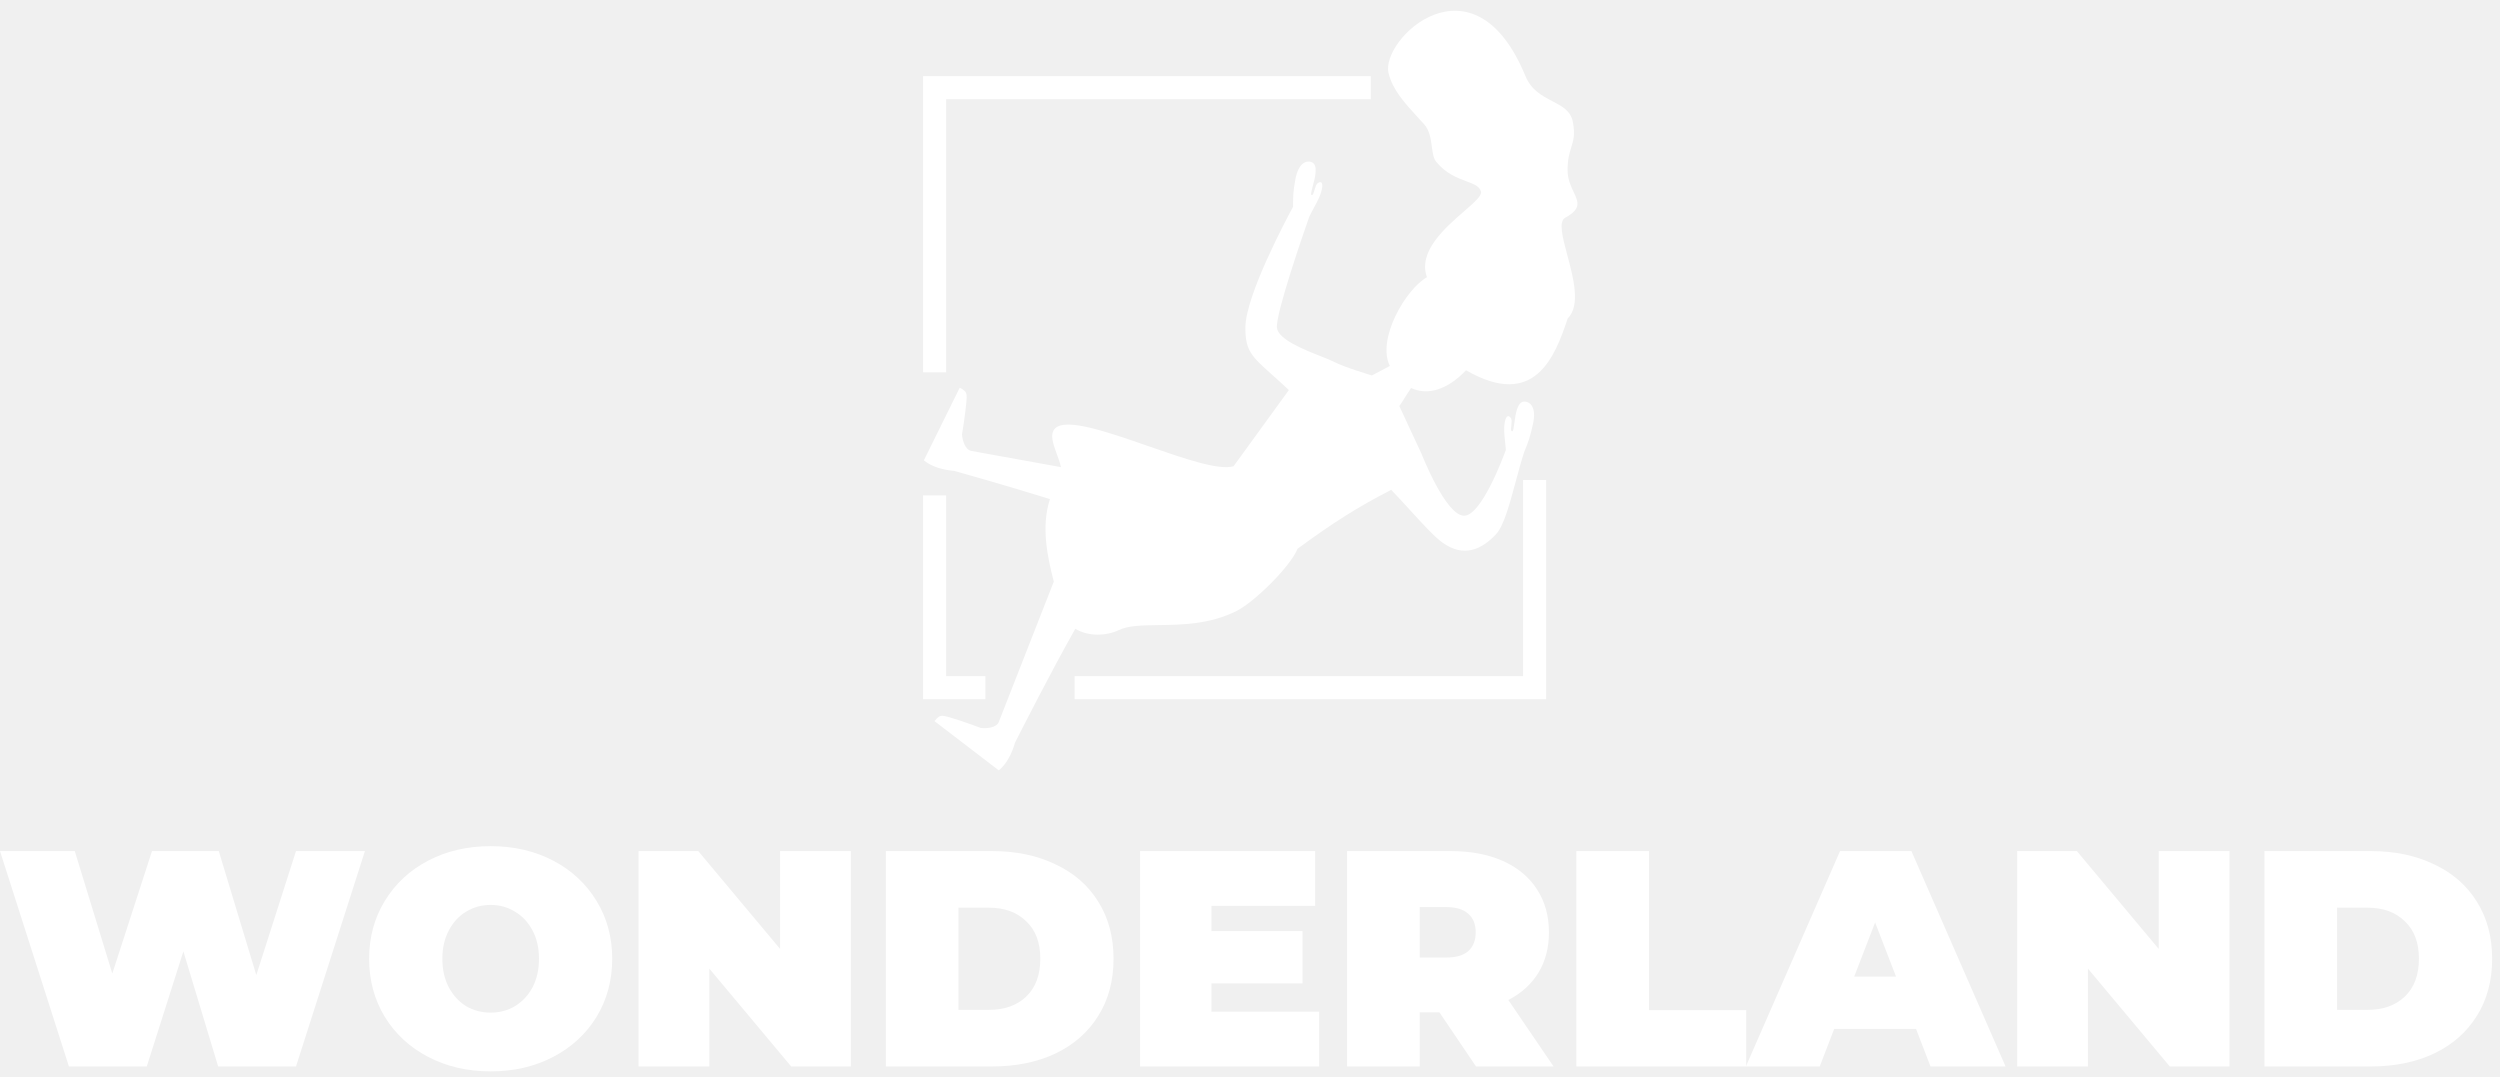
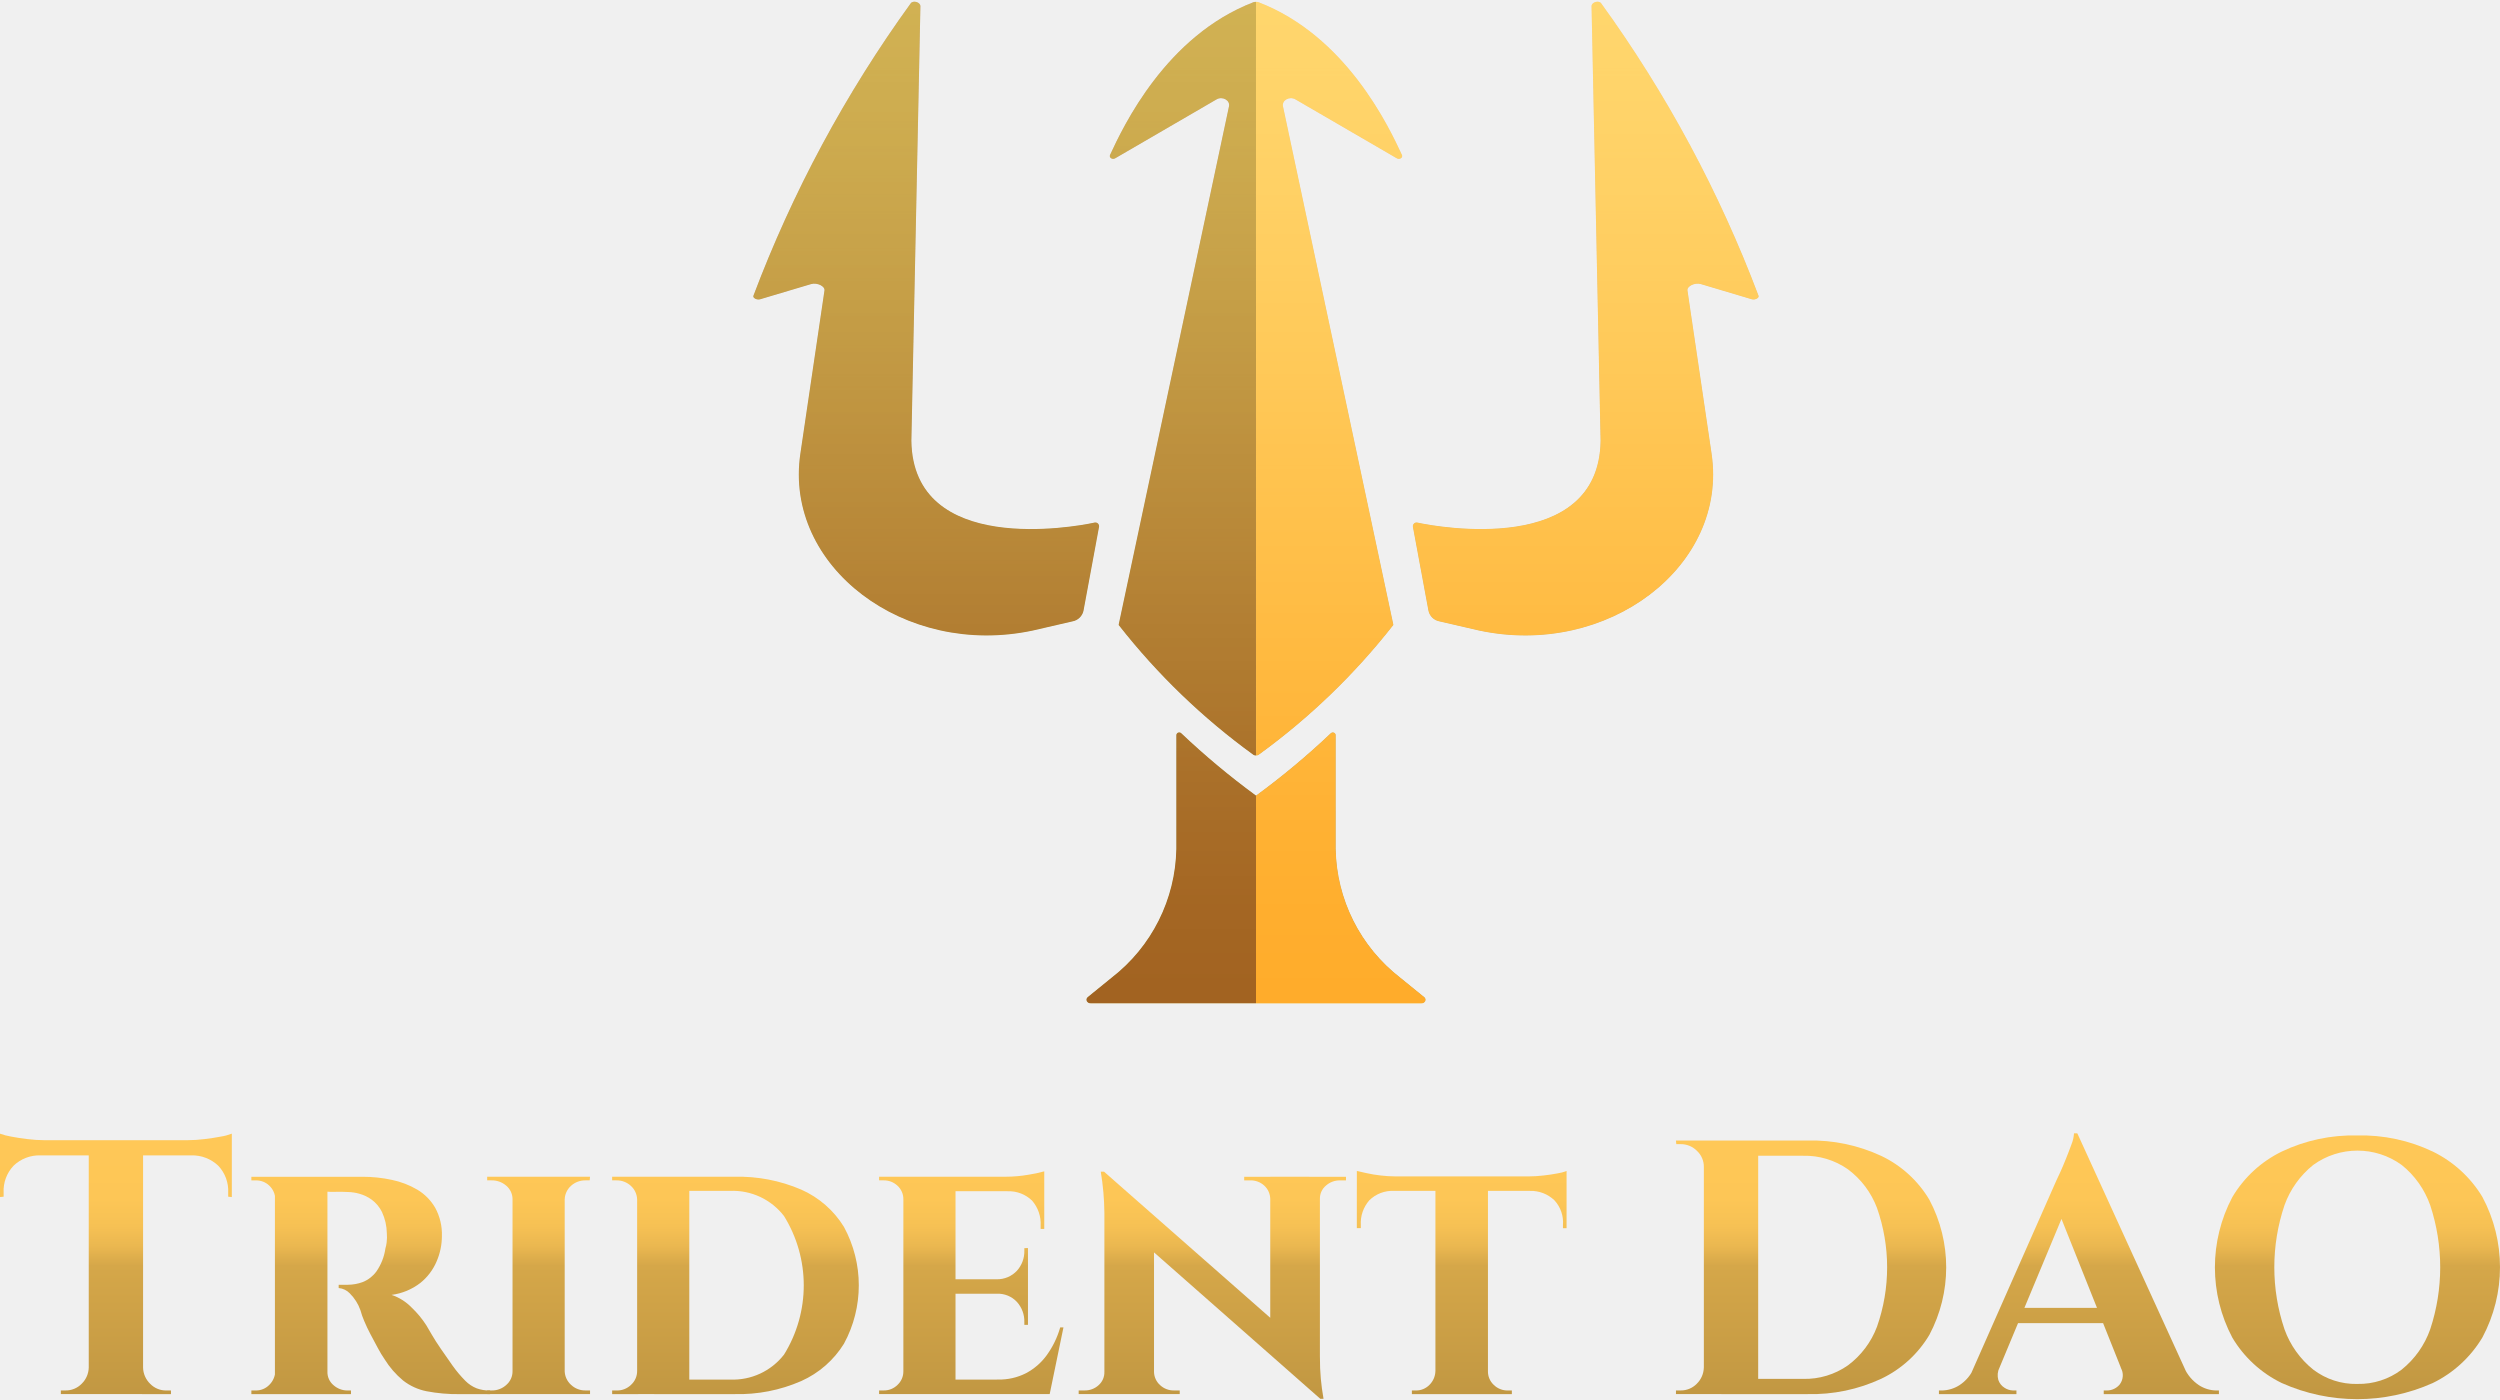
- <svg xmlns="http://www.w3.org/2000/svg" width="130" height="56" viewBox="0 0 130 56" fill="none">
-   <path d="M18.976 44.256L15.392 55.456H11.344L9.536 49.472L7.632 55.456H3.584L0 44.256H3.888L5.84 50.624L7.904 44.256H11.376L13.328 50.704L15.392 44.256H18.976Z" fill="white" />
-   <path d="M25.515 55.712C24.309 55.712 23.227 55.461 22.267 54.96C21.307 54.459 20.555 53.765 20.011 52.88C19.467 51.984 19.195 50.976 19.195 49.856C19.195 48.736 19.467 47.733 20.011 46.848C20.555 45.952 21.307 45.253 22.267 44.752C23.227 44.251 24.309 44 25.515 44C26.72 44 27.803 44.251 28.763 44.752C29.723 45.253 30.475 45.952 31.019 46.848C31.563 47.733 31.835 48.736 31.835 49.856C31.835 50.976 31.563 51.984 31.019 52.88C30.475 53.765 29.723 54.459 28.763 54.96C27.803 55.461 26.72 55.712 25.515 55.712ZM25.515 52.656C25.984 52.656 26.405 52.544 26.779 52.32C27.163 52.085 27.467 51.76 27.691 51.344C27.915 50.917 28.027 50.421 28.027 49.856C28.027 49.291 27.915 48.8 27.691 48.384C27.467 47.957 27.163 47.632 26.779 47.408C26.405 47.173 25.984 47.056 25.515 47.056C25.045 47.056 24.619 47.173 24.235 47.408C23.861 47.632 23.563 47.957 23.339 48.384C23.115 48.8 23.003 49.291 23.003 49.856C23.003 50.421 23.115 50.917 23.339 51.344C23.563 51.76 23.861 52.085 24.235 52.32C24.619 52.544 25.045 52.656 25.515 52.656Z" fill="white" />
-   <path d="M44.245 44.256V55.456H41.141L36.885 50.368V55.456H33.205V44.256H36.309L40.565 49.344V44.256H44.245Z" fill="white" />
-   <path d="M46.065 44.256H51.584C52.833 44.256 53.931 44.485 54.88 44.944C55.84 45.392 56.582 46.037 57.105 46.88C57.638 47.723 57.904 48.715 57.904 49.856C57.904 50.997 57.638 51.989 57.105 52.832C56.582 53.675 55.84 54.325 54.88 54.784C53.931 55.232 52.833 55.456 51.584 55.456H46.065V44.256ZM51.425 52.512C52.235 52.512 52.88 52.283 53.361 51.824C53.851 51.355 54.096 50.699 54.096 49.856C54.096 49.013 53.851 48.363 53.361 47.904C52.88 47.435 52.235 47.2 51.425 47.2H49.84V52.512H51.425Z" fill="white" />
-   <path d="M68.595 52.608V55.456H59.283V44.256H68.387V47.104H62.995V48.416H67.731V51.136H62.995V52.608H68.595Z" fill="white" />
-   <path d="M74.849 52.64H73.825V55.456H70.049V44.256H75.441C76.475 44.256 77.377 44.427 78.145 44.768C78.913 45.109 79.505 45.6 79.921 46.24C80.337 46.88 80.545 47.627 80.545 48.48C80.545 49.28 80.364 49.979 80.001 50.576C79.638 51.173 79.115 51.648 78.433 52L80.785 55.456H76.753L74.849 52.64ZM76.737 48.48C76.737 48.064 76.609 47.744 76.353 47.52C76.097 47.285 75.713 47.168 75.201 47.168H73.825V49.792H75.201C75.713 49.792 76.097 49.68 76.353 49.456C76.609 49.221 76.737 48.896 76.737 48.48Z" fill="white" />
-   <path d="M81.971 44.256H85.747V52.528H90.803V55.456H81.971V44.256Z" fill="white" />
-   <path d="M99.634 53.504H95.378L94.626 55.456H90.786L95.682 44.256H99.394L104.29 55.456H100.386L99.634 53.504ZM98.594 50.784L97.506 47.968L96.418 50.784H98.594Z" fill="white" />
-   <path d="M115.933 44.256V55.456H112.829L108.573 50.368V55.456H104.893V44.256H107.997L112.253 49.344V44.256H115.933Z" fill="white" />
-   <path d="M117.752 44.256H123.272C124.52 44.256 125.619 44.485 126.568 44.944C127.528 45.392 128.269 46.037 128.792 46.88C129.325 47.723 129.592 48.715 129.592 49.856C129.592 50.997 129.325 51.989 128.792 52.832C128.269 53.675 127.528 54.325 126.568 54.784C125.619 55.232 124.52 55.456 123.272 55.456H117.752V44.256ZM123.112 52.512C123.923 52.512 124.568 52.283 125.048 51.824C125.539 51.355 125.784 50.699 125.784 49.856C125.784 49.013 125.539 48.363 125.048 47.904C124.568 47.435 123.923 47.2 123.112 47.2H121.528V52.512H123.112Z" fill="white" />
-   <path fill-rule="evenodd" clip-rule="evenodd" d="M48 3.96H71.28V5.16H49.2V19.36H48V3.96ZM79.2 35.16V24.96H80.4V36.36H55.88V35.16H79.2ZM49.2 35.16V25.76H48V36.36H51.24V35.16H49.2Z" fill="white" />
-   <path fill-rule="evenodd" clip-rule="evenodd" d="M77.011 9.964C77.067 10.175 76.659 10.53 76.132 10.988C75.138 11.852 73.72 13.084 74.201 14.415C73.091 15.044 71.581 17.641 72.272 19.03L71.341 19.523C71.32 19.517 69.897 19.098 69.341 18.803C69.207 18.733 68.974 18.641 68.696 18.531C67.809 18.181 66.461 17.649 66.4 17.04C66.327 16.311 67.817 12.024 68.081 11.273C68.152 11.118 68.236 10.964 68.32 10.81L68.32 10.81C68.515 10.452 68.71 10.094 68.754 9.731C68.778 9.537 68.728 9.384 68.515 9.527C68.44 9.585 68.395 9.739 68.354 9.879C68.308 10.036 68.268 10.174 68.197 10.139C68.147 10.114 68.197 9.932 68.26 9.693C68.385 9.232 68.564 8.561 68.197 8.427C67.931 8.33 67.519 8.468 67.36 9.323C67.239 9.969 67.24 10.231 67.24 10.703V10.703L67.24 10.753C66.918 11.346 64.76 15.374 64.76 17.04C64.76 18.242 65.075 18.524 66.148 19.486C66.396 19.709 66.686 19.968 67.021 20.283L64.146 24.244C63.375 24.474 61.548 23.838 59.706 23.197C57.573 22.455 55.42 21.706 54.861 22.283C54.575 22.578 54.764 23.092 54.955 23.612C55.04 23.843 55.125 24.076 55.169 24.291L50.5 23.447C50.187 23.378 50.05 22.906 50.023 22.594C50.105 22.118 50.306 20.766 50.26 20.527C50.228 20.356 50.152 20.29 49.906 20.16L48.04 23.939C48.476 24.292 49.06 24.436 49.62 24.487L49.62 24.487C50.146 24.634 52.417 25.273 54.597 25.953C54.125 27.401 54.472 28.974 54.797 30.245L51.933 37.552C51.804 37.846 51.315 37.889 51.004 37.855C50.552 37.682 49.265 37.224 49.021 37.222C48.848 37.221 48.768 37.283 48.593 37.498L51.939 40.061C52.37 39.702 52.624 39.157 52.782 38.616L52.782 38.616C53.084 38.02 54.617 34.995 55.916 32.696C56.6 33.115 57.544 33.069 58.181 32.763C58.673 32.527 59.396 32.517 60.24 32.505C61.457 32.489 62.926 32.469 64.32 31.76C65.242 31.291 67.1 29.46 67.474 28.535C69.359 27.152 70.557 26.395 72.342 25.471C72.69 25.833 73.032 26.207 73.356 26.562L73.356 26.562C74.009 27.277 74.59 27.913 75.013 28.217C76.118 29.011 77.055 28.573 77.796 27.776C78.197 27.344 78.495 26.239 78.808 25.075L78.808 25.075C78.95 24.546 79.096 24.004 79.257 23.507H79.258C79.46 23.028 79.578 22.687 79.721 22.018C79.899 21.181 79.571 20.896 79.288 20.881C78.897 20.859 78.808 21.535 78.746 22.001C78.715 22.242 78.691 22.426 78.636 22.429C78.556 22.433 78.572 22.292 78.589 22.133V22.133C78.605 21.99 78.622 21.833 78.574 21.752C78.432 21.539 78.327 21.658 78.275 21.843C78.178 22.188 78.222 22.588 78.266 22.988C78.281 23.125 78.296 23.262 78.305 23.397C78.164 23.785 77.032 26.817 76.133 26.817C75.173 26.817 73.92 23.597 73.92 23.597L73.919 23.597L72.764 21.114L72.769 21.108C72.84 21.015 72.927 20.875 73.033 20.707C73.132 20.549 73.247 20.367 73.377 20.176C74.219 20.577 75.255 20.284 76.233 19.254C79.803 21.311 80.857 18.555 81.52 16.56C82.2 15.888 81.82 14.464 81.499 13.263C81.248 12.321 81.033 11.515 81.396 11.318C82.242 10.858 82.073 10.502 81.83 9.987C81.686 9.682 81.516 9.321 81.514 8.851C81.512 8.282 81.614 7.956 81.705 7.662C81.817 7.301 81.914 6.989 81.788 6.339C81.676 5.758 81.22 5.52 80.716 5.257C80.196 4.986 79.625 4.688 79.325 3.959C76.623 -2.608 71.757 2.051 72.207 3.814C72.431 4.689 72.992 5.302 73.852 6.24C73.917 6.312 73.984 6.385 74.053 6.46C74.341 6.775 74.401 7.226 74.456 7.63C74.498 7.947 74.537 8.235 74.678 8.407C75.183 9.027 75.781 9.25 76.248 9.425C76.639 9.571 76.937 9.683 77.011 9.964Z" fill="white" />
+ <svg xmlns="http://www.w3.org/2000/svg" xmlns:xlink="http://www.w3.org/1999/xlink" viewBox="0 0 82.824 46.354">
+   <defs>
+     <linearGradient id="a6684ee1-a530-48ae-8184-0e6dfc875f85" x1="656.138" y1="80.305" x2="656.316" y2="80.305" gradientTransform="matrix(0, 186.2625, 186.2625, 0, -14924.587, -122213.921)" gradientUnits="userSpaceOnUse">
+       <stop offset="0" stop-color="gray" />
+       <stop offset="0.123" stop-color="#969696" />
+       <stop offset="0.403" stop-color="#c3c3c3" />
+       <stop offset="0.652" stop-color="#e4e4e4" />
+       <stop offset="0.859" stop-color="#f8f8f8" />
+       <stop offset="1" stop-color="#fff" />
+     </linearGradient>
+     <linearGradient id="bfcd04ce-339b-443d-8d7d-33a908382f16" x1="656.138" y1="79.893" x2="656.316" y2="79.893" gradientTransform="matrix(0, 186.2625, 186.2625, 0, -14831.117, -122213.921)" xlink:href="#a6684ee1-a530-48ae-8184-0e6dfc875f85" />
+     <clipPath id="b8251700-33eb-40b7-97d0-cbfccc569419">
+       <rect x="24.956" y="0.056" width="16.656" height="33.186" style="fill:none" />
+     </clipPath>
+     <clipPath id="b7c9f2df-ecc8-4e9d-90d8-b5e26aeaee74">
+       <path d="M41.611.062l-.001,24.968a.146.146,0,0,1-.082-.02,22.239,22.239,0,0,1-4.463-4.298.031.031,0,0,1-.004-.02l3.656-17.169c.042-.199-.217-.344-.412-.23L36.942,5.247c-.091.053-.208-.027-.167-.114.444-.959,1.856-3.947,4.754-5.061A.284.284,0,0,1,41.61.062h.001M36.26,17.311l-.054.012c-.587.125-5.956,1.108-6.012-2.719v-.001L30.493.207C30.495.072,30.252,0,30.172.11a41.53,41.53,0,0,0-5.213,9.688c-.027.073.118.147.222.117l1.689-.504c.198-.059.468.071.444.213l-.799,5.407c-.551,3.731,3.448,6.771,7.708,5.857L35.533,20.586a.457.457,0,0,0,.362-.345l.517-2.791a.122.122,0,0,0-.101-.139.117.117,0,0,0-.051-0m5.351,15.931v-6.885a25.531,25.531,0,0,1-2.476-2.066.097.097,0,0,0-.164.054v3.775a5.518,5.518,0,0,1-2.141,4.267l-.792.644c-.094.076-.031.211.098.211h5.476Z" style="fill:none" />
+     </clipPath>
+     <mask id="bbe97655-557c-4edb-95b8-4c45e7ddded5" x="24.932" y="-0" width="16.679" height="33.243" maskUnits="userSpaceOnUse">
+       <rect x="24.932" y="-0" width="16.679" height="33.243" style="fill:url(#a6684ee1-a530-48ae-8184-0e6dfc875f85)" />
+     </mask>
+     <linearGradient id="e3d45679-65e1-465a-b6f2-b4cf1ba48b66" x1="656.138" y1="80.305" x2="656.316" y2="80.305" gradientTransform="matrix(0, 186.2625, 186.2625, 0, -14924.586, -122213.911)" gradientUnits="userSpaceOnUse">
+       <stop offset="0" stop-color="#fff" />
+       <stop offset="0.059" stop-color="#e9e9e9" />
+       <stop offset="0.262" stop-color="#a3a3a3" />
+       <stop offset="0.453" stop-color="#696969" />
+       <stop offset="0.628" stop-color="#3c3c3c" />
+       <stop offset="0.783" stop-color="#1b1b1b" />
+       <stop offset="0.912" stop-color="#070707" />
+       <stop offset="1" />
+     </linearGradient>
+     <clipPath id="f2eb62c7-d6f9-4b61-a4f5-f9fc38fd0ce3">
+       <rect x="41.61" y="0.056" width="16.654" height="33.186" style="fill:none" />
+     </clipPath>
+     <clipPath id="b08475b1-c428-4d8b-a862-879cef2f5032">
+       <path d="M41.611.062h0a.287.287,0,0,1,.081.01c2.898,1.114,4.31,4.102,4.754,5.061.041.088-.076.167-.167.114L42.917,3.293c-.196-.114-.455.031-.412.23l3.656,17.169a.031.031,0,0,1-.004.02,22.238,22.238,0,0,1-4.463,4.298.146.146,0,0,1-.082.02L41.61.062h.001M46.909,17.311a.122.122,0,0,0-.101.139l.517,2.791a.457.457,0,0,0,.362.345l1.31.303c4.26.914,8.26-2.126,7.708-5.857l-.799-5.407c-.024-.142.246-.272.444-.213l1.689.504c.104.031.249-.044.222-.117A41.537,41.537,0,0,0,53.047.11C52.968,0,52.724.072,52.727.207L53.026,14.604v.001c-.056,3.826-5.426,2.843-6.012,2.719l-.054-.012a.117.117,0,0,0-.051 0M44.252,28.121V24.345a.097.097,0,0,0-.165-.054,25.504,25.504,0,0,1-2.476,2.066v6.885l-.001.001h5.476c.129,0,.192-.135.098-.211l-.792-.643A5.519,5.519,0,0,1,44.252,28.121" style="fill:none" />
+     </clipPath>
+     <mask id="b0580dc5-e067-4747-bff0-33b1565fa272" x="41.61" y="-0" width="16.678" height="33.243" maskUnits="userSpaceOnUse">
+       <rect x="41.61" y="-0" width="16.678" height="33.243" style="fill:url(#bfcd04ce-339b-443d-8d7d-33a908382f16)" />
+     </mask>
+     <linearGradient id="b41be69c-f1b5-4420-a0ee-0a295e087ff0" x1="656.138" y1="79.893" x2="656.316" y2="79.893" gradientTransform="matrix(0, 186.2625, 186.2625, 0, -14831.116, -122213.911)" xlink:href="#e3d45679-65e1-465a-b6f2-b4cf1ba48b66" />
+     <linearGradient id="a157a8b0-8f9d-4f40-bb97-d54f2bef8c3b" x1="41.412" y1="46.354" x2="41.412" y2="37.546" gradientUnits="userSpaceOnUse">
+       <stop offset="0" stop-color="#c19742" />
+       <stop offset="0.502" stop-color="#d5a749" />
+       <stop offset="0.511" stop-color="#d8a94a" />
+       <stop offset="0.574" stop-color="#eab750" />
+       <stop offset="0.65" stop-color="#f6c154" />
+       <stop offset="0.753" stop-color="#fdc656" />
+       <stop offset="1" stop-color="#ffc857" />
+     </linearGradient>
+   </defs>
+   <g style="isolation:isolate">
+     <g id="a3538c97-93e6-44b1-a3ef-b37d5763fc74" data-name="Layer 2">
+       <g id="f72f8fbb-61da-4cc9-9b35-0abf1581c337" data-name="trident-nav-header">
+         <path d="M41.61.062h0a.285.285,0,0,0-.081.01c-2.898,1.114-4.31,4.102-4.754,5.06-.041.088.076.167.167.115L40.304,3.293c.196-.114.455.031.412.23L37.061,20.692a.031.031,0,0,0,.004.02,22.236,22.236,0,0,0,4.463,4.298.146.146,0,0,0,.082.02L41.611.062H41.61" style="fill:#c19742" />
+         <path d="M36.311,17.311a.122.122,0,0,1,.101.139l-.517,2.791a.457.457,0,0,1-.362.345l-1.31.303c-4.26.914-8.259-2.126-7.708-5.857l.799-5.407c.024-.142-.246-.272-.443-.213l-1.69.504c-.104.031-.249-.044-.222-.116A41.525,41.525,0,0,1,30.172.11c.08-.11.323-.038.321.097l-.299,14.397v.001c.056,3.826,5.426,2.843,6.012,2.719l.054-.012a.117.117,0,0,1,.051 0" style="fill:#c19742" />
+         <path d="M41.611,33.242V26.357a25.503,25.503,0,0,1-2.476-2.066.097.097,0,0,0-.164.054v3.775a5.518,5.518,0,0,1-2.141,4.267l-.792.644c-.094.076-.031.211.098.211h5.476Z" style="fill:#c19742" />
+         <path d="M41.611.062V.062a.287.287,0,0,1,.081.01c2.898,1.114,4.31,4.102,4.754,5.061.041.088-.076.167-.167.114L42.917,3.293c-.196-.114-.455.031-.412.23l3.656,17.169a.031.031,0,0,1-.004.02,22.233,22.233,0,0,1-4.463,4.298.146.146,0,0,1-.082.02L41.61.062l.001 0m5.298,17.249a.122.122,0,0,0-.101.139l.517,2.791a.457.457,0,0,0,.362.345l1.31.303c4.26.914,8.26-2.126,7.708-5.857l-.799-5.407c-.024-.142.246-.272.443-.213l1.69.504c.104.031.249-.044.222-.116A41.533,41.533,0,0,0,53.047.11C52.968,0,52.724.072,52.727.207L53.026,14.604v.001c-.056,3.826-5.426,2.843-6.012,2.719l-.054-.012a.12.12,0,0,0-.051 0M44.252,28.121V24.346a.097.097,0,0,0-.165-.054,25.504,25.504,0,0,1-2.476,2.066v6.885l-.001.001h5.476c.129,0,.192-.135.098-.211l-.792-.643a5.519,5.519,0,0,1-2.141-4.268" style="fill:#ffc857" />
+         <g style="opacity:0.5;mix-blend-mode:overlay">
+           <g style="clip-path:url(#b8251700-33eb-40b7-97d0-cbfccc569419)">
+             <g style="clip-path:url(#b7c9f2df-ecc8-4e9d-90d8-b5e26aeaee74)">
+               <g style="mask:url(#bbe97655-557c-4edb-95b8-4c45e7ddded5)">
+                 <rect x="24.932" width="16.679" height="33.243" style="fill:url(#e3d45679-65e1-465a-b6f2-b4cf1ba48b66)" />
+               </g>
+             </g>
+           </g>
+         </g>
+         <g style="opacity:0.5;mix-blend-mode:overlay">
+           <g style="clip-path:url(#f2eb62c7-d6f9-4b61-a4f5-f9fc38fd0ce3)">
+             <g style="clip-path:url(#b08475b1-c428-4d8b-a862-879cef2f5032)">
+               <g style="mask:url(#b0580dc5-e067-4747-bff0-33b1565fa272)">
+                 <rect x="41.61" width="16.678" height="33.243" style="fill:url(#b41be69c-f1b5-4420-a0ee-0a295e087ff0)" />
+               </g>
+             </g>
+           </g>
+         </g>
+         <path d="M0,37.558a2.102,2.102,0,0,0,.366.096q.245.048.546.084a4.568,4.568,0,0,0,.552.036L0,37.905Zm7.68.216v.504H0v-.504ZM1.332,38.241v.036a1.231,1.231,0,0,0-.882.342,1.21,1.21,0,0,0-.33.895v.132L0,39.657v-1.416Zm1.644,7.068v.876h-.96v-.12h.156a.73.73,0,0,0,.534-.222.773.773,0,0,0,.234-.534Zm1.764-7.488v8.364H2.94V37.821ZM4.704,45.31h.036a.771.771,0,0,0,.234.534.729.729,0,0,0,.534.222h.156v.12h-.96Zm2.976-7.752v.348l-1.464-.132a4.515,4.515,0,0,0,.558-.036q.294-.035.546-.084A1.759,1.759,0,0,0,7.68,37.558Zm0,.684v1.416l-.12-.012v-.132A1.21,1.21,0,0,0,7.23,38.619a1.249,1.249,0,0,0-.894-.342v-.036Z" style="fill:url(#a157a8b0-8f9d-4f40-bb97-d54f2bef8c3b)" />
+         <path d="M9.144,39.73H9.12a.631.631,0,0,0-.198-.45.623.623,0,0,0-.438-.174H8.328v-.12h.864Zm0,5.7.048.756H8.328v-.12h.144A.612.612,0,0,0,8.922,45.88a.66.66,0,0,0,.198-.45Zm1.704-6.444v7.2H9.108v-7.2Zm1.164,0a4.528,4.528,0,0,1,.972.103,2.779,2.779,0,0,1,.84.323,1.68,1.68,0,0,1,.594.601,1.833,1.833,0,0,1,.222.941,2.13,2.13,0,0,1-.174.834,1.831,1.831,0,0,1-.54.715,1.98,1.98,0,0,1-.954.396,1.664,1.664,0,0,1,.666.42,3.161,3.161,0,0,1,.486.588c.04.064.1.166.18.307q.12.209.306.479.186.27.39.559a4.017,4.017,0,0,0,.42.497,1.09,1.09,0,0,0,.372.246,1.241,1.241,0,0,0,.444.072v.12H15.228a5.398,5.398,0,0,1-1.098-.096,1.845,1.845,0,0,1-.774-.354,2.894,2.894,0,0,1-.612-.702,3.821,3.821,0,0,1-.228-.378q-.12-.221-.24-.45c-.08-.151-.15-.3-.21-.443a2.668,2.668,0,0,1-.126-.36,1.477,1.477,0,0,0-.354-.558.577.577,0,0,0-.366-.174v-.108H11.52a1.45,1.45,0,0,0,.498-.09,1.041,1.041,0,0,0,.45-.348,1.771,1.771,0,0,0,.3-.763,1.224,1.224,0,0,0,.042-.204,1.497,1.497,0,0,0,.006-.3,1.749,1.749,0,0,0-.162-.708,1.132,1.132,0,0,0-.342-.408,1.258,1.258,0,0,0-.414-.197,1.499,1.499,0,0,0-.366-.055c-.152-.008-.29-.01-.414-.006a1.997,1.997,0,0,1-.282-.006c-.008,0-.02-.042-.036-.126s-.04-.206-.072-.366Zm-1.188,6.444h.024a.565.565,0,0,0,.21.468.69.69,0,0,0,.438.168h.132v.12h-.864Z" style="fill:url(#a157a8b0-8f9d-4f40-bb97-d54f2bef8c3b)" />
+         <path d="M17.016,39.741H16.98a.582.582,0,0,0-.204-.456.722.722,0,0,0-.492-.18h-.144v-.12h.876Zm0,5.688v.756h-.876v-.12h.156a.689.689,0,0,0,.48-.186.587.587,0,0,0,.204-.45Zm1.692-6.444v7.2H16.98v-7.2Zm-.024.756v-.756h.864l-.012.12h-.132a.699.699,0,0,0-.486.18.63.63,0,0,0-.21.456Zm0,5.688H18.708a.638.638,0,0,0,.21.45.682.682,0,0,0,.486.186h.144v.12h-.864Z" style="fill:url(#a157a8b0-8f9d-4f40-bb97-d54f2bef8c3b)" />
+         <path d="M21.132,39.741h-.024a.631.631,0,0,0-.21-.456.685.685,0,0,0-.474-.18h-.144v-.12h.852Zm.012,5.677v.768h-.864v-.12h.156a.657.657,0,0,0,.474-.191.613.613,0,0,0,.198-.456Zm1.692-6.433v7.2h-1.728v-7.2Zm1.5,0a5.253,5.253,0,0,1,2.208.426,3.155,3.155,0,0,1,1.416,1.236,4.053,4.053,0,0,1,0,3.87A3.202,3.202,0,0,1,26.544,45.754a5.176,5.176,0,0,1-2.208.432H21.672L21.648,45.705h2.544a2.148,2.148,0,0,0,1.782-.827,4.354,4.354,0,0,0,0-4.591,2.143,2.143,0,0,0-1.782-.834H21.528v-.468Z" style="fill:url(#a157a8b0-8f9d-4f40-bb97-d54f2bef8c3b)" />
+         <path d="M29.964,39.741h-.036a.599.599,0,0,0-.192-.456.648.648,0,0,0-.456-.18H29.124v-.12h.888Zm0,5.688.048.756H29.124v-.12h.156a.633.633,0,0,0,.456-.186.604.604,0,0,0,.192-.45Zm1.692-6.444v7.2h-1.728v-7.2Zm2.94,0v.48H31.632v-.48Zm-.54,3.396v.479H31.632V42.382Zm.408,3.323.276.48H31.632V45.705Zm.768-1.728-.456,2.208H32.7l.372-.48a1.947,1.947,0,0,0,.918-.21,2.006,2.006,0,0,0,.69-.6,2.93,2.93,0,0,0,.444-.918Zm-1.176-2.628V42.405H33.024V42.382a.894.894,0,0,0,.666-.282.954.954,0,0,0,.246-.666v-.084Zm0,1.488v1.056H33.936V43.798a.953.953,0,0,0-.246-.666.855.855,0,0,0-.666-.271V42.838Zm.54-4.032v.288l-1.26-.108a4.331,4.331,0,0,0,.732-.065A4.128,4.128,0,0,0,34.596,38.806Zm0,.636V40.714h-.12v-.108a1.162,1.162,0,0,0-.282-.828,1.096,1.096,0,0,0-.81-.312v-.024Z" style="fill:url(#a157a8b0-8f9d-4f40-bb97-d54f2bef8c3b)" />
+         <path d="M36.624,45.453v.732h-.888v-.12h.192a.671.671,0,0,0,.468-.174.566.566,0,0,0,.192-.438Zm-.048-6.636,1.656,1.8v5.568h-1.644v-6a8.793,8.793,0,0,0-.12-1.368Zm0,0,7.044,6.192.12,1.332-7.032-6.192Zm1.656,6.636a.603.603,0,0,0,.204.438.655.655,0,0,0,.456.174h.192v.12h-.876v-.732ZM42.083,39.718a.615.615,0,0,0-.197-.438.654.654,0,0,0-.462-.174h-.204v-.12h.888v.732Zm1.645-.732v5.952q0,.42.03.738.029.318.09.666h-.108L42.083,44.434V38.985Zm-.036.732v-.732h.9v.12h-.204a.68.68,0,0,0-.462.174.558.558,0,0,0-.198.438Z" style="fill:url(#a157a8b0-8f9d-4f40-bb97-d54f2bef8c3b)" />
+         <path d="M44.952,38.794c.072.016.178.04.318.071a4.162,4.162,0,0,0,.468.078,4.018,4.018,0,0,0,.474.03l-1.26.12Zm6.948.18v.479H44.952v-.479Zm-5.725.444v.035a1.096,1.096,0,0,0-.81.312,1.142,1.142,0,0,0-.282.816v.107h-.132V39.418Zm1.404,6.012v.756h-.804v-.12h.132a.613.613,0,0,0,.45-.186.657.657,0,0,0,.197-.45Zm1.716-6.408v7.164H47.555V39.022Zm-.036,6.408h.036a.605.605,0,0,0,.192.45.645.645,0,0,0,.468.186h.132v.12h-.828Zm2.641-6.636v.3l-1.261-.12a4.257,4.257,0,0,0,.492-.03c.176-.02.336-.044.48-.072A1.357,1.357,0,0,0,51.9,38.794Zm0,.624v1.271h-.12v-.107a1.077,1.077,0,0,0-.282-.816,1.123,1.123,0,0,0-.81-.312v-.035Z" style="fill:url(#a157a8b0-8f9d-4f40-bb97-d54f2bef8c3b)" />
+         <path d="M56.484,38.661h-.036a.718.718,0,0,0-.228-.533.748.748,0,0,0-.54-.223h-.145l-.012-.12h.96Zm0,6.648v.876h-.96v-.12h.156a.731.731,0,0,0,.534-.222.775.775,0,0,0,.233-.534Zm1.764-7.524v8.4H56.448V37.785Zm1.633,0a5.469,5.469,0,0,1,2.447.511,3.707,3.707,0,0,1,1.591,1.451,4.771,4.771,0,0,1,0,4.477,3.709,3.709,0,0,1-1.591,1.452,5.469,5.469,0,0,1-2.447.51H57.024l-.012-.504h2.724a2.478,2.478,0,0,0,1.488-.45,2.846,2.846,0,0,0,.96-1.278,5.931,5.931,0,0,0,0-3.936,2.852,2.852,0,0,0-.96-1.278,2.478,2.478,0,0,0-1.488-.45H56.892v-.504Z" style="fill:url(#a157a8b0-8f9d-4f40-bb97-d54f2bef8c3b)" />
+         <path d="M66.24,45.31a.574.574,0,0,0-.036.408.486.486,0,0,0,.204.258.543.543,0,0,0,.288.09h.108v.12H64.236v-.12h.108a1.116,1.116,0,0,0,.569-.174,1.278,1.278,0,0,0,.486-.582ZM68.82,37.546l.048,1.464-2.976,7.14h-.876l3.107-7.032q.037-.072.126-.27c.061-.132.124-.282.192-.45.067-.168.13-.33.186-.486a1.147,1.147,0,0,0,.084-.365Zm1.26,5.783v.505H66.552v-.505ZM68.82,37.546l3.912,8.567H70.584l-2.496-6.252Zm1.44,7.764h2.1a1.362,1.362,0,0,0,.492.582,1.083,1.083,0,0,0,.563.174h.097v.12H69.696v-.12h.108a.551.551,0,0,0,.42-.198A.503.503,0,0,0,70.26,45.31Z" style="fill:url(#a157a8b0-8f9d-4f40-bb97-d54f2bef8c3b)" />
+         <path d="M78.095,37.617a5.513,5.513,0,0,1,2.502.534,3.932,3.932,0,0,1,1.645,1.506,4.936,4.936,0,0,1,0,4.65,3.907,3.907,0,0,1-1.645,1.512,6.126,6.126,0,0,1-5.004,0,3.873,3.873,0,0,1-1.638-1.506,4.98,4.98,0,0,1,0-4.65,3.874,3.874,0,0,1,1.638-1.512A5.512,5.512,0,0,1,78.095,37.617Zm0,8.232a2.35,2.35,0,0,0,1.471-.474,2.979,2.979,0,0,0,.947-1.339,6.542,6.542,0,0,0,0-4.104,2.975,2.975,0,0,0-.947-1.338,2.496,2.496,0,0,0-2.929,0,3.016,3.016,0,0,0-.954,1.338,6.434,6.434,0,0,0,0,4.104,3.02,3.02,0,0,0,.954,1.339A2.331,2.331,0,0,0,78.095,45.85Z" style="fill:url(#a157a8b0-8f9d-4f40-bb97-d54f2bef8c3b)" />
+       </g>
+     </g>
+   </g>
</svg>
